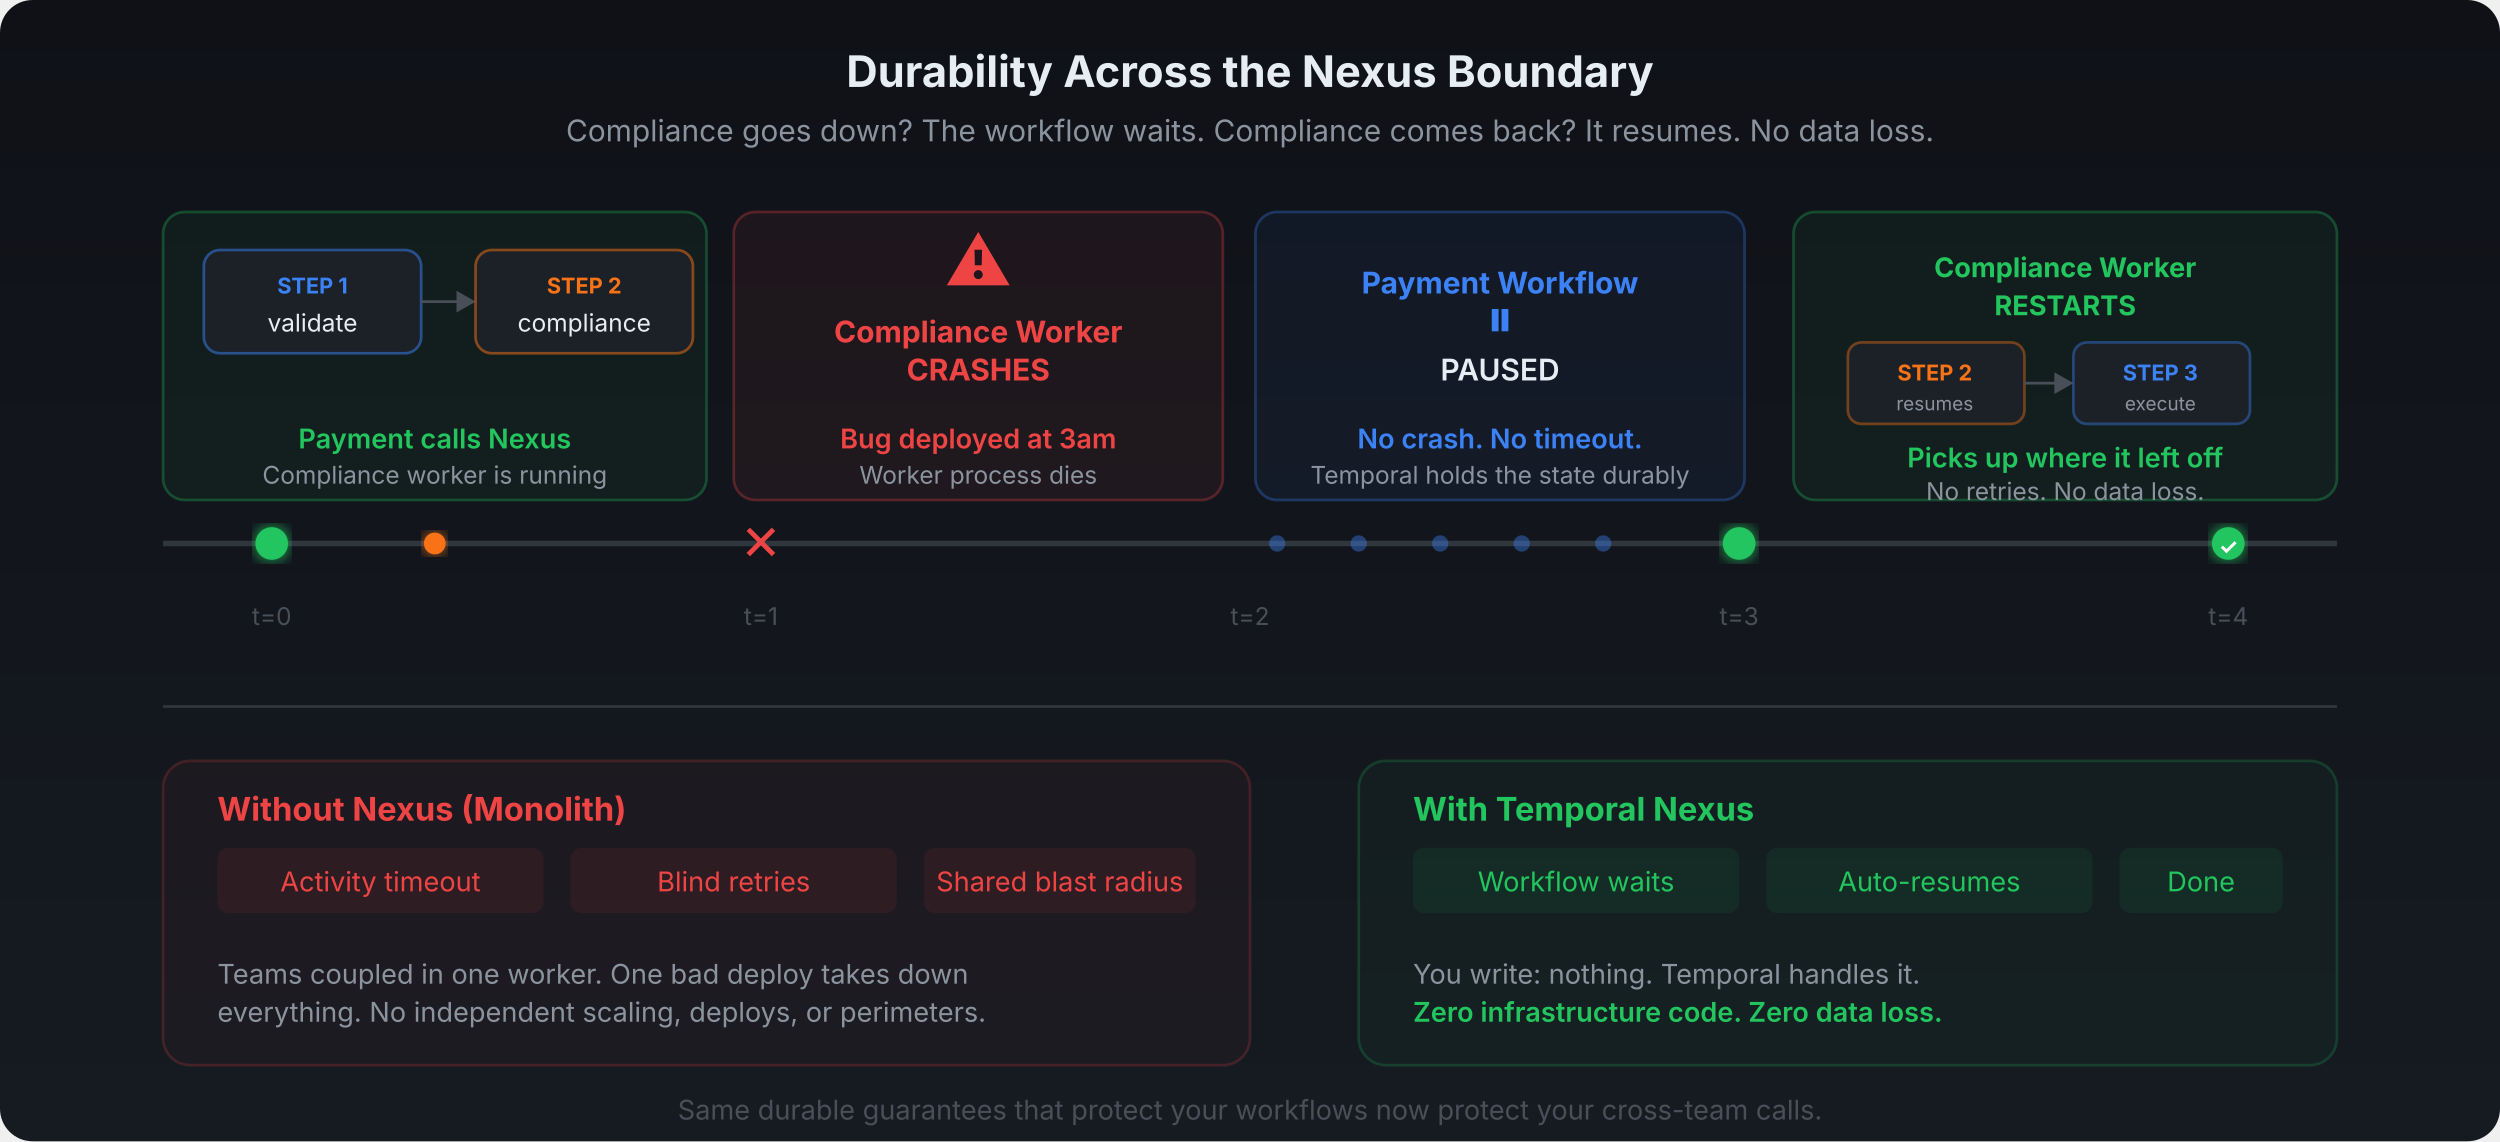
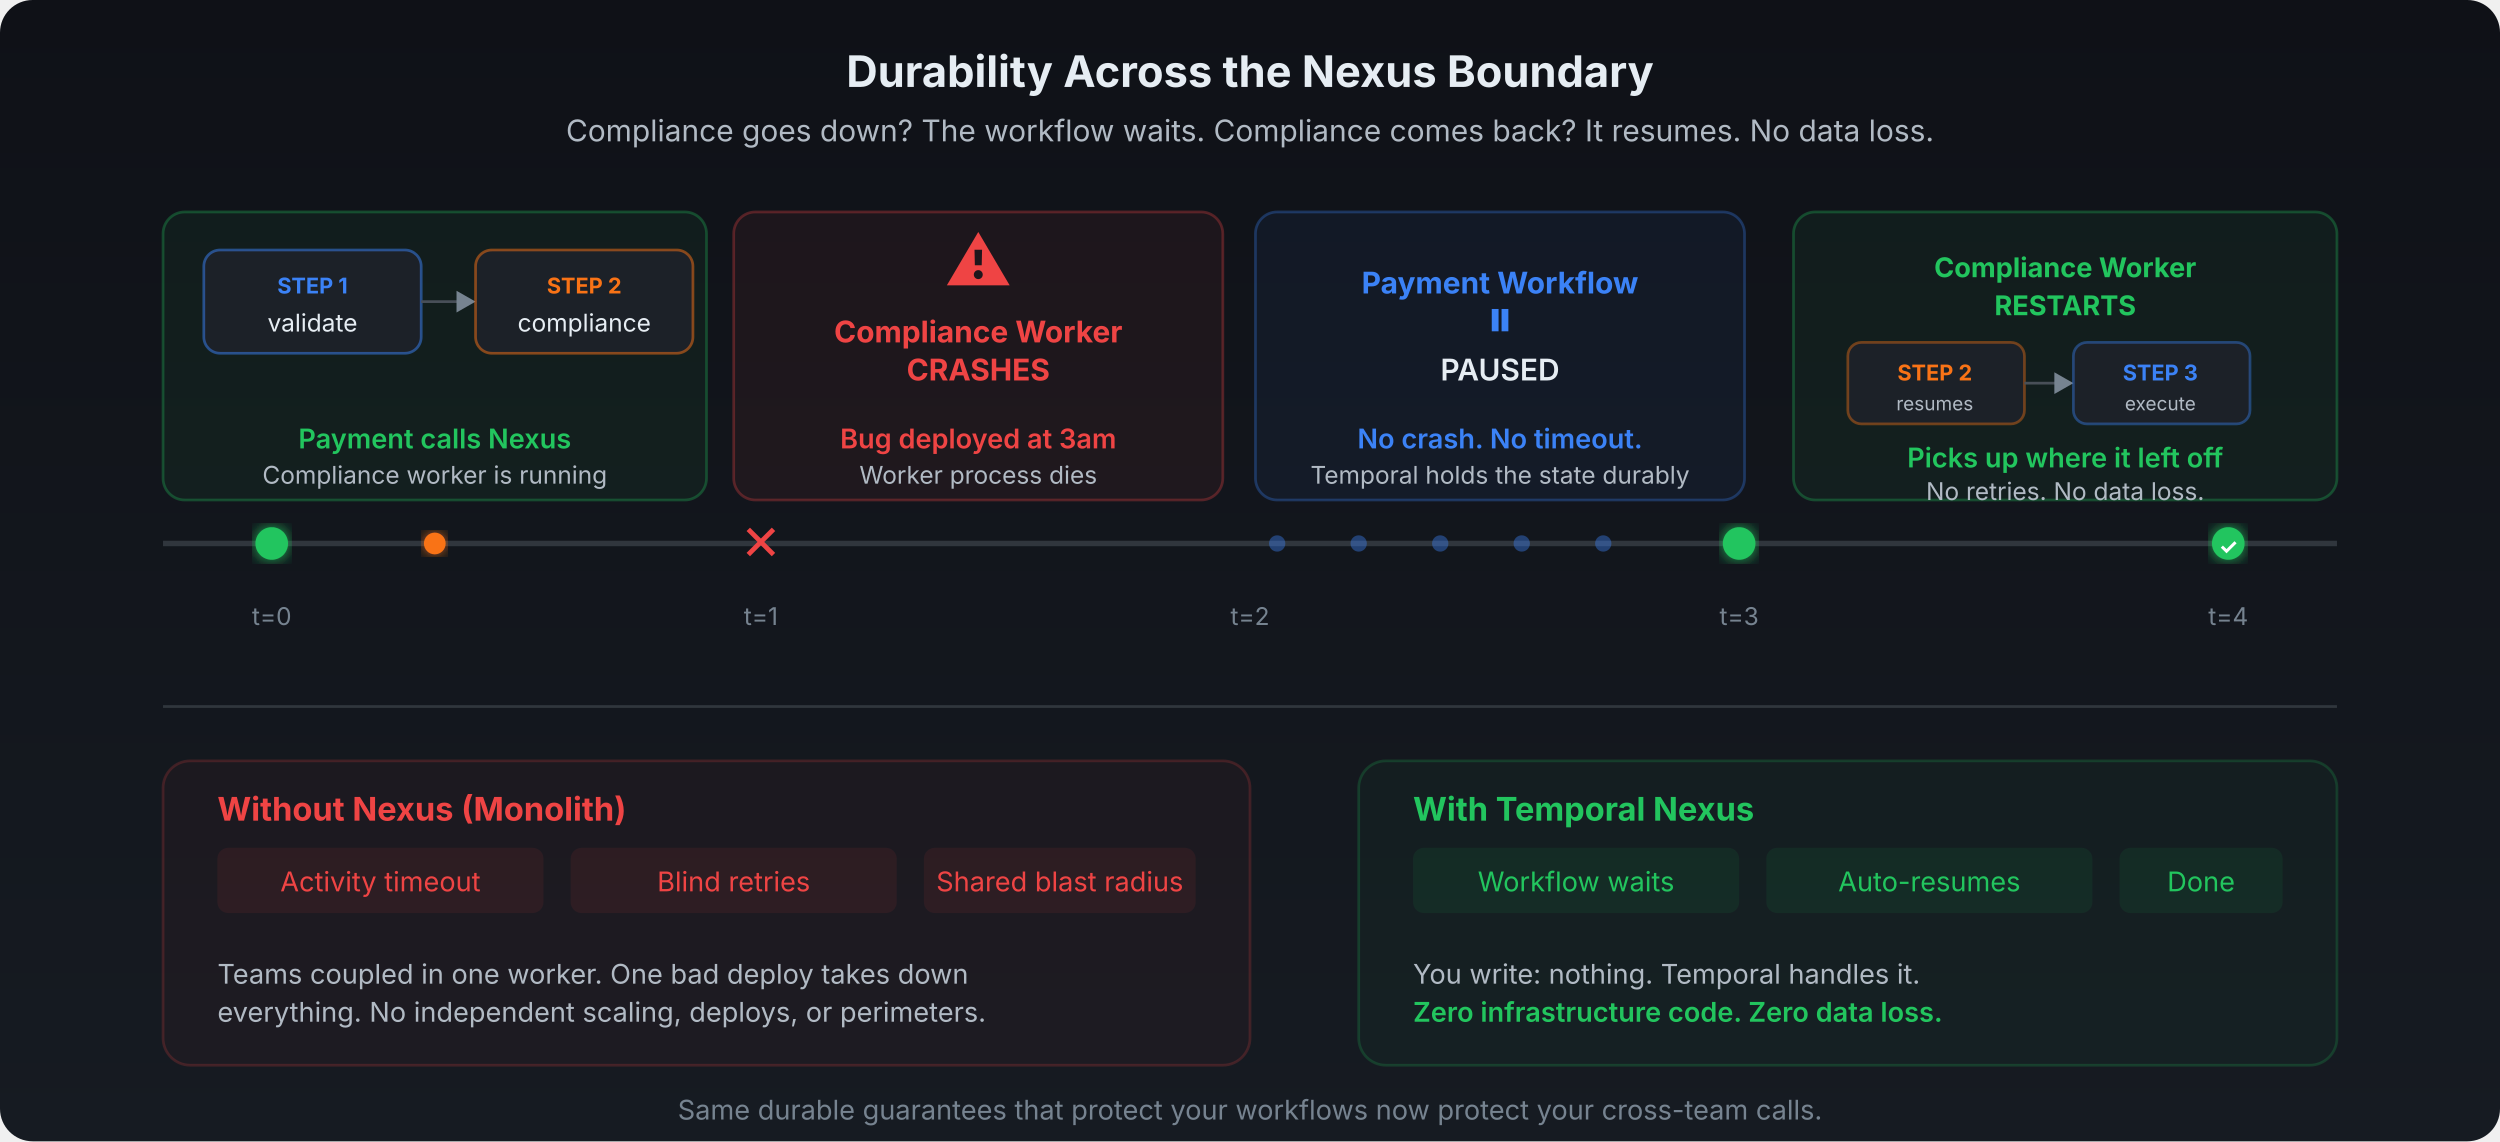
<svg xmlns="http://www.w3.org/2000/svg" viewBox="0 0 920 420" font-family="-apple-system, BlinkMacSystemFont, Segoe UI, sans-serif">
  <defs>
    <linearGradient id="bgGrad" x1="0" y1="0" x2="0" y2="1">
      <stop offset="0%" stop-color="#0f1117" />
      <stop offset="100%" stop-color="#161b22" />
    </linearGradient>
    <filter id="glow">
      <feGaussianBlur stdDeviation="3" result="b" />
      <feMerge>
        <feMergeNode in="b" />
        <feMergeNode in="SourceGraphic" />
      </feMerge>
    </filter>
  </defs>
  <rect width="920" height="420" fill="url(#bgGrad)" rx="12" />
  <text x="460" y="32" text-anchor="middle" fill="#e6edf3" font-size="16" font-weight="700">Durability Across the Nexus Boundary</text>
-   <text x="460" y="52" text-anchor="middle" fill="#8b949e" font-size="11">Compliance goes down? The workflow waits. Compliance comes back? It resumes. No data loss.</text>
+   <text x="460" y="52" text-anchor="middle" fill="#b1bac4" font-size="11">Compliance goes down? The workflow waits. Compliance comes back? It resumes. No data loss.</text>
  <line x1="60" y1="200" x2="860" y2="200" stroke="#30363d" stroke-width="2" />
-   <text x="100" y="230" text-anchor="middle" fill="#484f58" font-size="9">t=0</text>
-   <text x="280" y="230" text-anchor="middle" fill="#484f58" font-size="9">t=1</text>
-   <text x="460" y="230" text-anchor="middle" fill="#484f58" font-size="9">t=2</text>
-   <text x="640" y="230" text-anchor="middle" fill="#484f58" font-size="9">t=3</text>
-   <text x="820" y="230" text-anchor="middle" fill="#484f58" font-size="9">t=4</text>
+   <text x="100" y="230" text-anchor="middle" fill="#768390" font-size="9">t=0</text>
+   <text x="280" y="230" text-anchor="middle" fill="#768390" font-size="9">t=1</text>
+   <text x="460" y="230" text-anchor="middle" fill="#768390" font-size="9">t=2</text>
+   <text x="640" y="230" text-anchor="middle" fill="#768390" font-size="9">t=3</text>
+   <text x="820" y="230" text-anchor="middle" fill="#768390" font-size="9">t=4</text>
  <rect x="60" y="78" width="200" height="106" rx="8" fill="#22c55e" fill-opacity="0.06" stroke="#22c55e" stroke-opacity="0.3" />
  <rect x="75" y="92" width="80" height="38" rx="6" fill="#1c2128" stroke="#3b82f6" stroke-opacity="0.5" />
  <text x="115" y="108" text-anchor="middle" fill="#3b82f6" font-size="8" font-weight="700">STEP 1</text>
  <text x="115" y="122" text-anchor="middle" fill="#e6edf3" font-size="9">validate</text>
  <line x1="155" y1="111" x2="170" y2="111" stroke="#484f58" stroke-width="1" />
-   <polygon points="168,107 175,111 168,115" fill="#484f58" />
+   <polygon points="168,107 175,111 168,115" fill="#768390" />
  <rect x="175" y="92" width="80" height="38" rx="6" fill="#1c2128" stroke="#f97316" stroke-opacity="0.5" />
  <text x="215" y="108" text-anchor="middle" fill="#f97316" font-size="8" font-weight="700">STEP 2</text>
  <text x="215" y="122" text-anchor="middle" fill="#e6edf3" font-size="9">compliance</text>
  <text x="160" y="165" text-anchor="middle" fill="#22c55e" font-size="10" font-weight="600">Payment calls Nexus</text>
-   <text x="160" y="178" text-anchor="middle" fill="#8b949e" font-size="9">Compliance worker is running</text>
+   <text x="160" y="178" text-anchor="middle" fill="#b1bac4" font-size="9">Compliance worker is running</text>
  <circle cx="100" cy="200" r="6" fill="#22c55e" filter="url(#glow)" />
  <circle cx="160" cy="200" r="4" fill="#f97316" filter="url(#glow)" />
  <rect x="270" y="78" width="180" height="106" rx="8" fill="#ef4444" fill-opacity="0.06" stroke="#ef4444" stroke-opacity="0.3" />
  <text x="360" y="105" text-anchor="middle" fill="#ef4444" font-size="24" font-weight="700">⚠</text>
  <text x="360" y="126" text-anchor="middle" fill="#ef4444" font-size="11" font-weight="700">Compliance Worker</text>
  <text x="360" y="140" text-anchor="middle" fill="#ef4444" font-size="11" font-weight="700">CRASHES</text>
  <text x="360" y="165" text-anchor="middle" fill="#ef4444" font-size="10" font-weight="600">Bug deployed at 3am</text>
-   <text x="360" y="178" text-anchor="middle" fill="#8b949e" font-size="9">Worker process dies</text>
+   <text x="360" y="178" text-anchor="middle" fill="#b1bac4" font-size="9">Worker process dies</text>
  <text x="280" y="206" text-anchor="middle" fill="#ef4444" font-size="18" font-weight="700">✕</text>
  <circle cx="280" cy="200" r="5" fill="#ef4444" opacity="0">
    <animate attributeName="r" values="5;20;5" dur="2s" repeatCount="indefinite" />
    <animate attributeName="opacity" values="0;0.3;0" dur="2s" repeatCount="indefinite" />
  </circle>
  <rect x="462" y="78" width="180" height="106" rx="8" fill="#3b82f6" fill-opacity="0.06" stroke="#3b82f6" stroke-opacity="0.3" />
  <text x="552" y="108" text-anchor="middle" fill="#3b82f6" font-size="11" font-weight="700">Payment Workflow</text>
  <text x="552" y="124" text-anchor="middle" fill="#3b82f6" font-size="20">⏸</text>
  <text x="552" y="140" text-anchor="middle" fill="#e6edf3" font-size="11" font-weight="600">PAUSED</text>
  <text x="552" y="165" text-anchor="middle" fill="#3b82f6" font-size="10" font-weight="600">No crash. No timeout.</text>
-   <text x="552" y="178" text-anchor="middle" fill="#8b949e" font-size="9">Temporal holds the state durably</text>
+   <text x="552" y="178" text-anchor="middle" fill="#b1bac4" font-size="9">Temporal holds the state durably</text>
  <circle cx="470" cy="200" r="3" fill="#3b82f6" opacity="0.4">
    <animate attributeName="opacity" values="0.2;0.7;0.2" dur="1.5s" repeatCount="indefinite" />
  </circle>
  <circle cx="500" cy="200" r="3" fill="#3b82f6" opacity="0.4">
    <animate attributeName="opacity" values="0.2;0.7;0.2" dur="1.5s" begin="0.3s" repeatCount="indefinite" />
  </circle>
  <circle cx="530" cy="200" r="3" fill="#3b82f6" opacity="0.4">
    <animate attributeName="opacity" values="0.2;0.7;0.2" dur="1.5s" begin="0.6s" repeatCount="indefinite" />
  </circle>
  <circle cx="560" cy="200" r="3" fill="#3b82f6" opacity="0.4">
    <animate attributeName="opacity" values="0.2;0.7;0.2" dur="1.5s" begin="0.9s" repeatCount="indefinite" />
  </circle>
  <circle cx="590" cy="200" r="3" fill="#3b82f6" opacity="0.4">
    <animate attributeName="opacity" values="0.2;0.7;0.2" dur="1.5s" begin="1.2s" repeatCount="indefinite" />
  </circle>
  <rect x="660" y="78" width="200" height="106" rx="8" fill="#22c55e" fill-opacity="0.06" stroke="#22c55e" stroke-opacity="0.3" />
  <text x="760" y="102" text-anchor="middle" fill="#22c55e" font-size="10" font-weight="700">Compliance Worker</text>
  <text x="760" y="116" text-anchor="middle" fill="#22c55e" font-size="10" font-weight="700">RESTARTS</text>
  <rect x="680" y="126" width="65" height="30" rx="5" fill="#1c2128" stroke="#f97316" stroke-opacity="0.4" />
  <text x="712" y="140" text-anchor="middle" fill="#f97316" font-size="8" font-weight="700">STEP 2</text>
-   <text x="712" y="151" text-anchor="middle" fill="#8b949e" font-size="7">resumes</text>
+   <text x="712" y="151" text-anchor="middle" fill="#b1bac4" font-size="7">resumes</text>
  <line x1="745" y1="141" x2="758" y2="141" stroke="#484f58" stroke-width="1" />
-   <polygon points="756,137 763,141 756,145" fill="#484f58" />
+   <polygon points="756,137 763,141 756,145" fill="#768390" />
  <rect x="763" y="126" width="65" height="30" rx="5" fill="#1c2128" stroke="#3b82f6" stroke-opacity="0.4" />
  <text x="795" y="140" text-anchor="middle" fill="#3b82f6" font-size="8" font-weight="700">STEP 3</text>
-   <text x="795" y="151" text-anchor="middle" fill="#8b949e" font-size="7">execute</text>
+   <text x="795" y="151" text-anchor="middle" fill="#b1bac4" font-size="7">execute</text>
  <text x="760" y="172" text-anchor="middle" fill="#22c55e" font-size="10" font-weight="600">Picks up where it left off</text>
-   <text x="760" y="184" text-anchor="middle" fill="#8b949e" font-size="9">No retries. No data loss.</text>
+   <text x="760" y="184" text-anchor="middle" fill="#b1bac4" font-size="9">No retries. No data loss.</text>
  <circle cx="640" cy="200" r="6" fill="#22c55e" filter="url(#glow)" />
  <circle cx="820" cy="200" r="6" fill="#22c55e" filter="url(#glow)" />
  <text x="820" y="204" text-anchor="middle" fill="#fff" font-size="8" font-weight="700">✓</text>
  <line x1="60" y1="260" x2="860" y2="260" stroke="#30363d" stroke-width="1" />
  <rect x="60" y="280" width="400" height="112" rx="10" fill="#ef4444" fill-opacity="0.04" stroke="#ef4444" stroke-opacity="0.2" />
  <text x="80" y="302" fill="#ef4444" font-size="12" font-weight="700">Without Nexus (Monolith)</text>
  <rect x="80" y="312" width="120" height="24" rx="4" fill="#ef4444" fill-opacity="0.08" />
  <text x="140" y="328" text-anchor="middle" fill="#ef4444" font-size="10">Activity timeout</text>
  <rect x="210" y="312" width="120" height="24" rx="4" fill="#ef4444" fill-opacity="0.08" />
  <text x="270" y="328" text-anchor="middle" fill="#ef4444" font-size="10">Blind retries</text>
  <rect x="340" y="312" width="100" height="24" rx="4" fill="#ef4444" fill-opacity="0.08" />
  <text x="390" y="328" text-anchor="middle" fill="#ef4444" font-size="10">Shared blast radius</text>
-   <text x="80" y="362" fill="#8b949e" font-size="10">Teams coupled in one worker. One bad deploy takes down</text>
-   <text x="80" y="376" fill="#8b949e" font-size="10">everything. No independent scaling, deploys, or perimeters.</text>
+   <text x="80" y="362" fill="#b1bac4" font-size="10">Teams coupled in one worker. One bad deploy takes down</text>
+   <text x="80" y="376" fill="#b1bac4" font-size="10">everything. No independent scaling, deploys, or perimeters.</text>
  <rect x="500" y="280" width="360" height="112" rx="10" fill="#22c55e" fill-opacity="0.04" stroke="#22c55e" stroke-opacity="0.2" />
  <text x="520" y="302" fill="#22c55e" font-size="12" font-weight="700">With Temporal Nexus</text>
  <rect x="520" y="312" width="120" height="24" rx="4" fill="#22c55e" fill-opacity="0.08" />
  <text x="580" y="328" text-anchor="middle" fill="#22c55e" font-size="10">Workflow waits</text>
  <rect x="650" y="312" width="120" height="24" rx="4" fill="#22c55e" fill-opacity="0.08" />
  <text x="710" y="328" text-anchor="middle" fill="#22c55e" font-size="10">Auto-resumes</text>
  <rect x="780" y="312" width="60" height="24" rx="4" fill="#22c55e" fill-opacity="0.08" />
  <text x="810" y="328" text-anchor="middle" fill="#22c55e" font-size="10">Done</text>
-   <text x="520" y="362" fill="#8b949e" font-size="10">You write: nothing. Temporal handles it.</text>
+   <text x="520" y="362" fill="#b1bac4" font-size="10">You write: nothing. Temporal handles it.</text>
  <text x="520" y="376" fill="#22c55e" font-size="10" font-weight="600">Zero infrastructure code. Zero data loss.</text>
-   <text x="460" y="412" text-anchor="middle" fill="#484f58" font-size="10">Same durable guarantees that protect your workflows now protect your cross-team calls.</text>
+   <text x="460" y="412" text-anchor="middle" fill="#768390" font-size="10">Same durable guarantees that protect your workflows now protect your cross-team calls.</text>
</svg>
